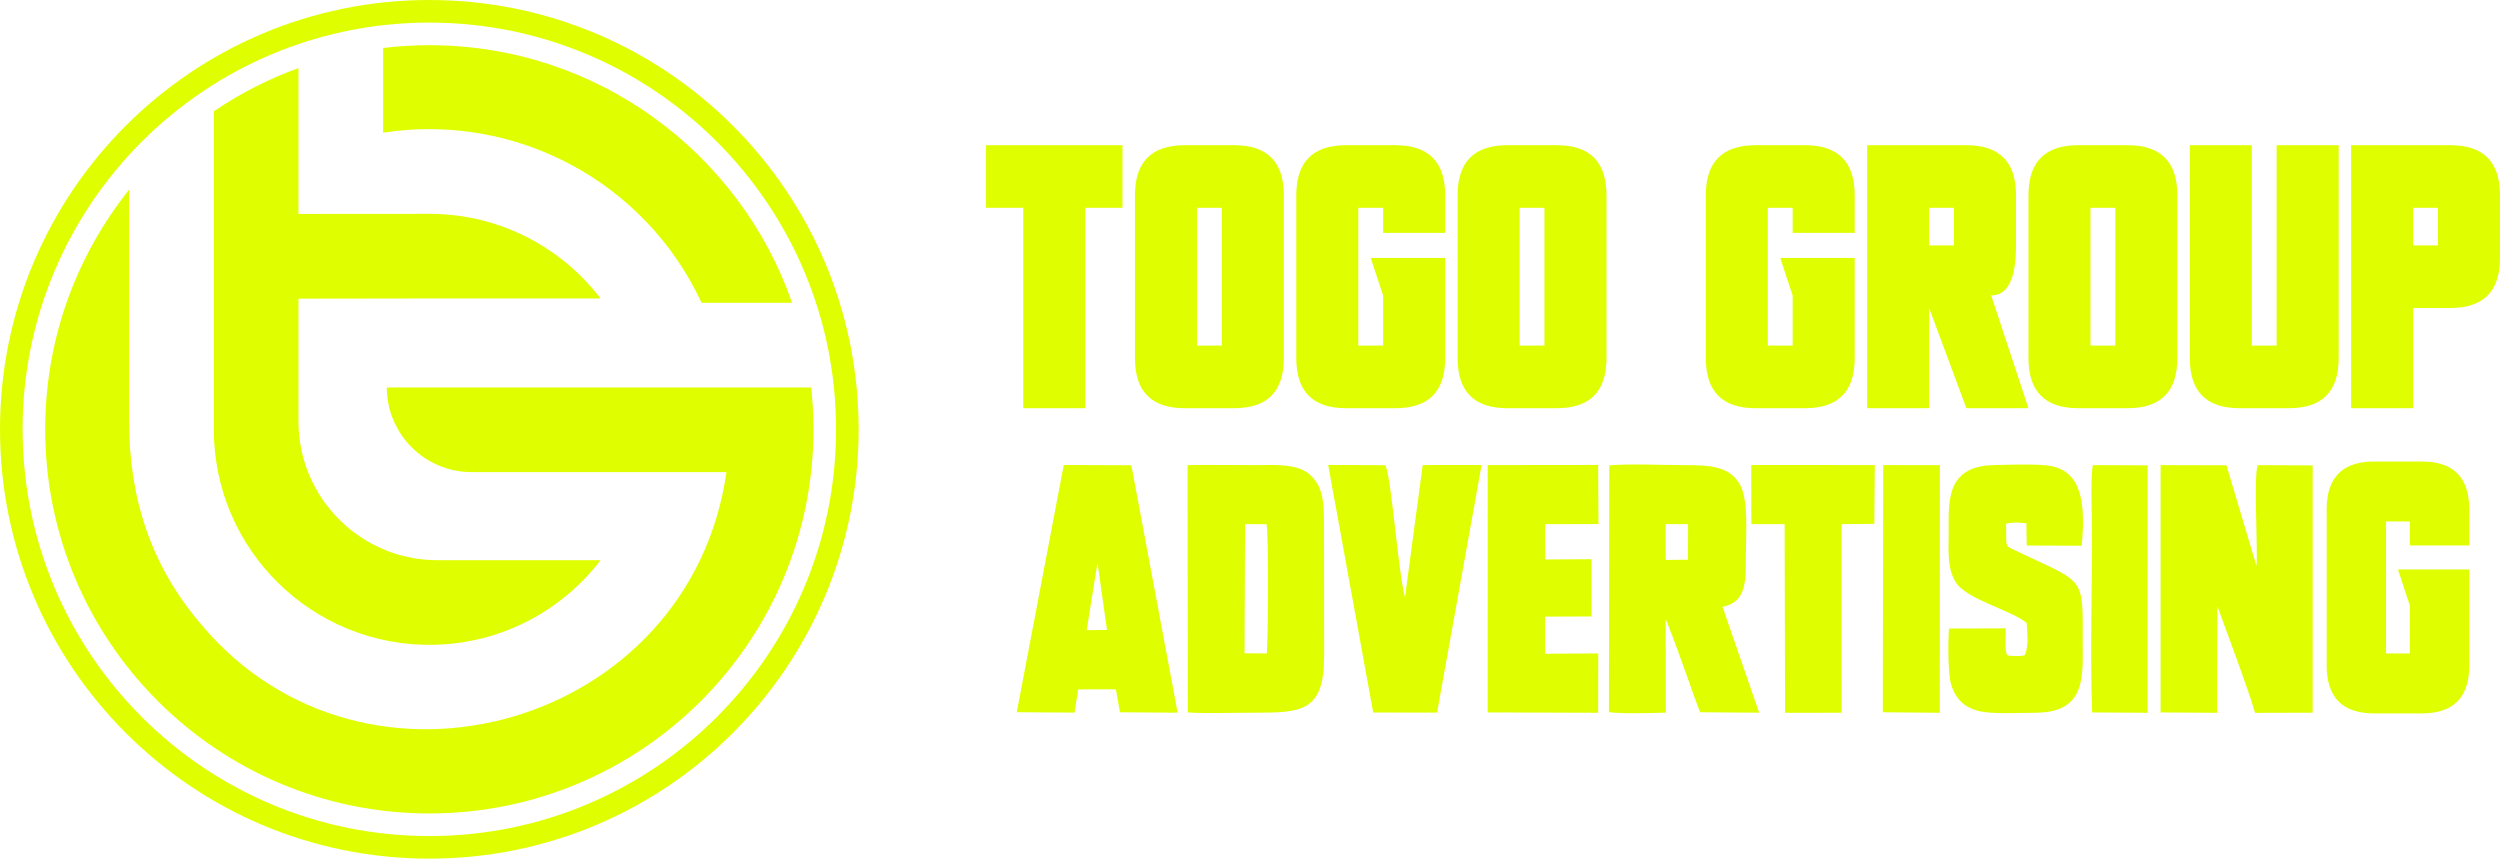
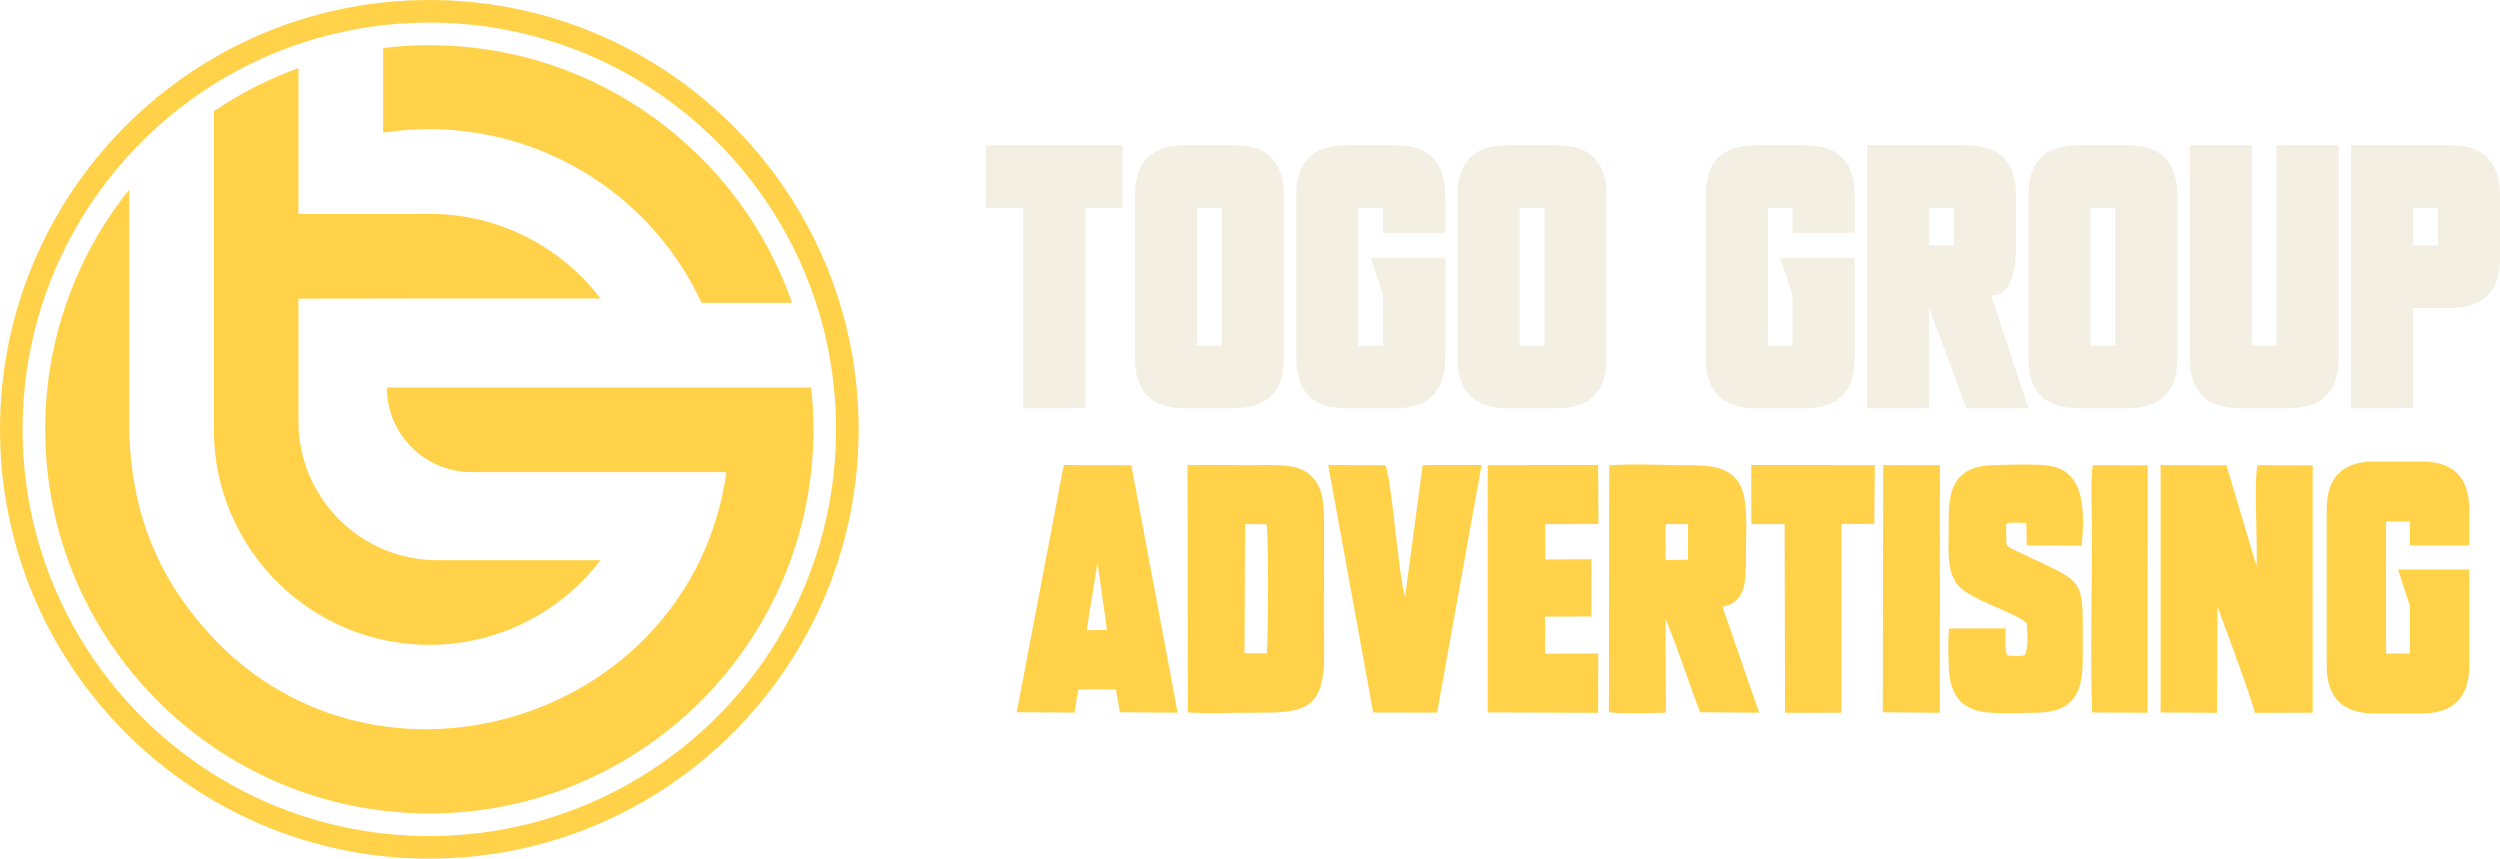
<svg xmlns="http://www.w3.org/2000/svg" xml:space="preserve" width="75.115mm" height="25.799mm" version="1.1" style="shape-rendering:geometricPrecision; text-rendering:geometricPrecision; image-rendering:optimizeQuality; fill-rule:evenodd; clip-rule:evenodd" viewBox="0 0 7511.54 2579.9">
  <defs>
    <style type="text/css">
   
-     .fil1 {fill:#dfff00}
-     .fil0 {fill:#dfff00;fill-rule:nonzero}
-     .fil2 {fill:#dfff00;fill-rule:nonzero}
+     .fil1 {fill:#FFD24A}
+     .fil0 {fill:#F3EFE2;fill-rule:nonzero}
+     .fil2 {fill:#FFD24A;fill-rule:nonzero}
   
  </style>
  </defs>
  <g id="Слой_x0020_1">
    <g id="_1965365952976">
      <g>
        <path class="fil0" d="M3260.83 624.37l0 602.12 -186.44 0 0 -602.12 -111.73 0 0 -188.04 410.03 0 0 188.04 -111.86 0zm298.29 602.12c-99.38,0 -149.02,-50.22 -149.02,-150.53l0 -489.22c0,-100.32 49.64,-150.41 149.02,-150.41l149.15 0c99.52,0 149.15,50.09 149.15,150.41l0 489.22c0,100.31 -49.63,150.53 -149.15,150.53l-149.15 0zm37.29 -602.12l0 413.96 74.58 0 0 -413.96 -74.58 0zm745.74 451.59c0,100.31 -49.63,150.53 -149.15,150.53l-149.15 0c-99.38,0 -149.02,-50.22 -149.02,-150.53l0 -489.22c0,-100.32 49.64,-150.41 149.02,-150.41l149.15 0c99.52,0 149.15,50.09 149.15,150.41l0 112.89 -186.43 0 0 -75.26 -74.58 0 0 413.96 74.58 0 0 -150.53 -37.29 -112.9 223.72 0 0 301.06zm186.43 150.53c-99.38,0 -149.02,-50.22 -149.02,-150.53l0 -489.22c0,-100.32 49.64,-150.41 149.02,-150.41l149.15 0c99.52,0 149.15,50.09 149.15,150.41l0 489.22c0,100.31 -49.63,150.53 -149.15,150.53l-149.15 0zm37.29 -602.12l0 413.96 74.58 0 0 -413.96 -74.58 0zm1006.75 451.59c0,100.31 -49.63,150.53 -149.15,150.53l-149.15 0c-99.38,0 -149.02,-50.22 -149.02,-150.53l0 -489.22c0,-100.32 49.64,-150.41 149.02,-150.41l149.15 0c99.52,0 149.15,50.09 149.15,150.41l0 112.89 -186.43 0 0 -75.26 -74.58 0 0 413.96 74.58 0 0 -150.53 -37.29 -112.9 223.72 0 0 301.06zm298.3 -338.69l0 -112.9 -74.58 0 0 112.9 74.58 0zm-74.58 188.16l0 301.06 -186.31 0 0 -790.16 298.17 0c99.52,0 149.15,50.09 149.15,150.41l0 150.53c0,100.44 -24.82,150.53 -74.57,150.53l111.86 338.69 -186.44 0 -111.86 -301.06zm447.44 301.06c-99.38,0 -149.02,-50.22 -149.02,-150.53l0 -489.22c0,-100.32 49.64,-150.41 149.02,-150.41l149.15 0c99.52,0 149.15,50.09 149.15,150.41l0 489.22c0,100.31 -49.63,150.53 -149.15,150.53l-149.15 0zm37.29 -602.12l0 413.96 74.58 0 0 -413.96 -74.58 0zm745.74 -188.04l0 639.63c0,100.31 -49.63,150.53 -149.15,150.53l-149.15 0c-99.38,0 -149.01,-50.22 -149.01,-150.53l0 -639.63 186.3 0 0 602 74.58 0 0 -602 186.43 0zm298.3 300.94l0 -112.9 -74.58 0 0 112.9 74.58 0zm37.28 188.16l-111.86 0 0 301.06 -186.3 0 0 -790.16 298.16 0c99.52,0 149.15,50.09 149.15,150.41l0 188.16c0,100.44 -49.63,150.53 -149.15,150.53z" />
        <path class="fil1" d="M6779.88 1700.67l-90.24 -302.63 -197.89 -0.51 0.01 743.12 169.51 1.08 1.07 -320.22 57.26 156c18.06,51.92 41.55,113.96 55.92,164.35l173.17 -0.5 -0.03 -743.06 -165.31 -0.66c-12.34,38.28 0.8,242.8 -3.47,303.03zm639.36 298.7c0,96.1 -47.55,144.21 -142.88,144.21l-142.89 0c-95.21,0 -142.75,-48.11 -142.75,-144.21l0 -468.67c0,-96.1 47.54,-144.08 142.75,-144.08l142.89 0c95.33,0 142.88,47.98 142.88,144.08l0 108.16 -178.6 0 0 -72.11 -71.45 0 0 396.57 71.45 0 0 -144.21 -35.72 -108.15 214.32 0 0 288.41zm-3850.31 141.3c62.65,3.41 131.74,0.72 194,0.77 148.12,0.11 216.19,-1.2 215.6,-173.26l-0.26 -391.42c-0.34,-69.28 -2.94,-115.84 -43.72,-151.52 -38.61,-33.78 -110.42,-27.74 -167.59,-27.78 -66.16,-0.05 -132.7,-0.99 -198.81,-0.01l0.78 743.22zm1265.25 -1.58c22.02,6.4 141.23,3.13 171.23,2.09l-0.91 -279.28c1.13,0.87 2.09,1.13 2.38,2.75l25.13 65.22c8.53,23.81 17.09,47.7 25.76,71.09 17.13,46.16 32.04,93.28 50.55,139.11l177.28 1.35 -110.16 -318.13c73.24,-14.25 70.35,-79.75 70.27,-157.76 -0.07,-60.08 8.65,-162.48 -18.02,-209.77 -30.78,-54.59 -89.05,-58.18 -165.4,-58.25 -71.05,-0.07 -157.96,-4.66 -227.1,0.58l-1.01 741zm-1779.22 0.87l173.5 1.11 11.11 -69.75 113.25 -0.23 12.16 69.01 173.37 1.29 -139.1 -743.41 -203.07 -0.9 -141.22 742.88zm3034.53 -267.74c1.95,41.11 6.45,65.14 -5.68,95.48 -1.95,4.89 -48.99,4.07 -52.79,0.84 -9.3,-17.74 -3.96,-56.61 -4.66,-80.6l-170.21 0.5c-3.53,34.87 -3.22,132.47 5.3,164.27 12.28,45.83 40.07,74.16 88.67,84.79 37,8.08 126.83,4.37 169.53,3.87 150.8,-1.76 137.76,-114.97 138.03,-209.5 0.58,-205.44 8.52,-176.84 -200.25,-276.96 -36.78,-17.63 -27.83,-7.53 -30.01,-81.13 19.73,-5.66 41.29,-3.3 60.95,-2.15l1.16 67.41 165.42 0.65c9.09,-107.09 8.8,-223.18 -95.64,-239.99 -41.21,-6.64 -124.3,-3.23 -168.92,-2.28 -146.6,3.16 -134.99,113.6 -135.41,203.55 -0.26,55.83 -4.96,104.19 20.5,147.22 31.43,53.13 170.49,85.38 214.01,124.03zm-1963.59 268.57l191.87 0.37 133.85 -744.03 -176.97 0.13 -53.14 396.8c-20.65,-71.49 -40.64,-361.82 -59.09,-396.24l-171.79 -0.87 135.27 743.84zm343.93 -0.24l331.97 1.11 0.35 -178.38 -159.75 0.95 -0.28 -111.54 139.55 -0.5 0.14 -171.99 -138.89 0.79 -0.61 -106.2 160.49 -0.14 -0.97 -177.67 -331.87 0.41 -0.13 743.16zm792.32 -565.77l99.93 0.06 1.34 566.86 169.85 -0.19 -0.16 -566.73 98.56 -0.72 1.3 -176.78 -371.14 -0.12 0.32 177.62zm394.87 565.29l171.33 1.59 0.27 -744.06 -170.32 -0.22 -1.28 742.69zm629.05 0.54l166.64 1.04 0.07 -743.44 -164.82 -0.74c-6.87,40.42 -2.73,137.93 -2.53,183.32 0.75,177.73 -5.51,392.29 0.64,559.82zm-2546.84 -177.88l67.05 0.52c4.01,-42.01 5.81,-360.63 -0.93,-388.22l-64.46 -0.31 -1.66 388.01zm1265.62 -280.3l66.95 -0.74 0.19 -106.83 -67.64 -0.01 0.5 107.58zm-1739.82 210.97l61.12 -0.64 -28.65 -201.91 -32.47 202.55z" />
      </g>
      <path class="fil2" d="M1289.95 67.89c674.96,0 1222.06,547.1 1222.06,1222.06 0,674.96 -547.1,1222.06 -1222.06,1222.06 -674.96,0 -1222.06,-547.1 -1222.06,-1222.06 0,-674.96 547.1,-1222.06 1222.06,-1222.06zm-138.78 330.77c396.64,-61.25 786.65,145.58 956.8,511.08l271.98 0c-157.16,-450.63 -585.76,-773.95 -1090,-773.95 -46.98,0 -93.27,2.87 -138.78,8.33l0 254.54zm1286.09 765.47l-1275.09 0c0,140.11 114.28,254.38 254.38,254.38 255.39,0 510.77,0 766.16,0 -109.2,765.41 -1084.26,1042.94 -1576.2,460.02 -152.53,-176.97 -218.47,-380.07 -218.47,-611.7l0 -697.03c-157.84,197.39 -252.25,447.73 -252.25,720.15 0,637.47 516.69,1154.16 1154.16,1154.16 637.47,0 1154.16,-516.69 1154.16,-1154.16 0,-42.52 -2.35,-84.5 -6.85,-125.82zm-632.87 -267.4c-117.49,-153.48 -302.1,-252.86 -509.98,-254.28l-397.62 0.29 0 -438.23c-90.61,32.83 -175.95,76.66 -254.38,129.91l-0.01 955.54c0,362.34 297.09,653.84 659.27,647.42 204.96,-3.65 386.69,-102.54 502.8,-254.29l-491.42 0c-228.96,0 -416.26,-187.3 -416.26,-416.26l0 -369.46 416.26 -0.64 491.34 0zm-1804.39 393.22c0,712.44 577.51,1289.95 1289.95,1289.95 712.44,0 1289.95,-577.51 1289.95,-1289.95 0,-712.44 -577.51,-1289.95 -1289.95,-1289.95 -712.44,0 -1289.95,577.51 -1289.95,1289.95z" />
    </g>
  </g>
</svg>
